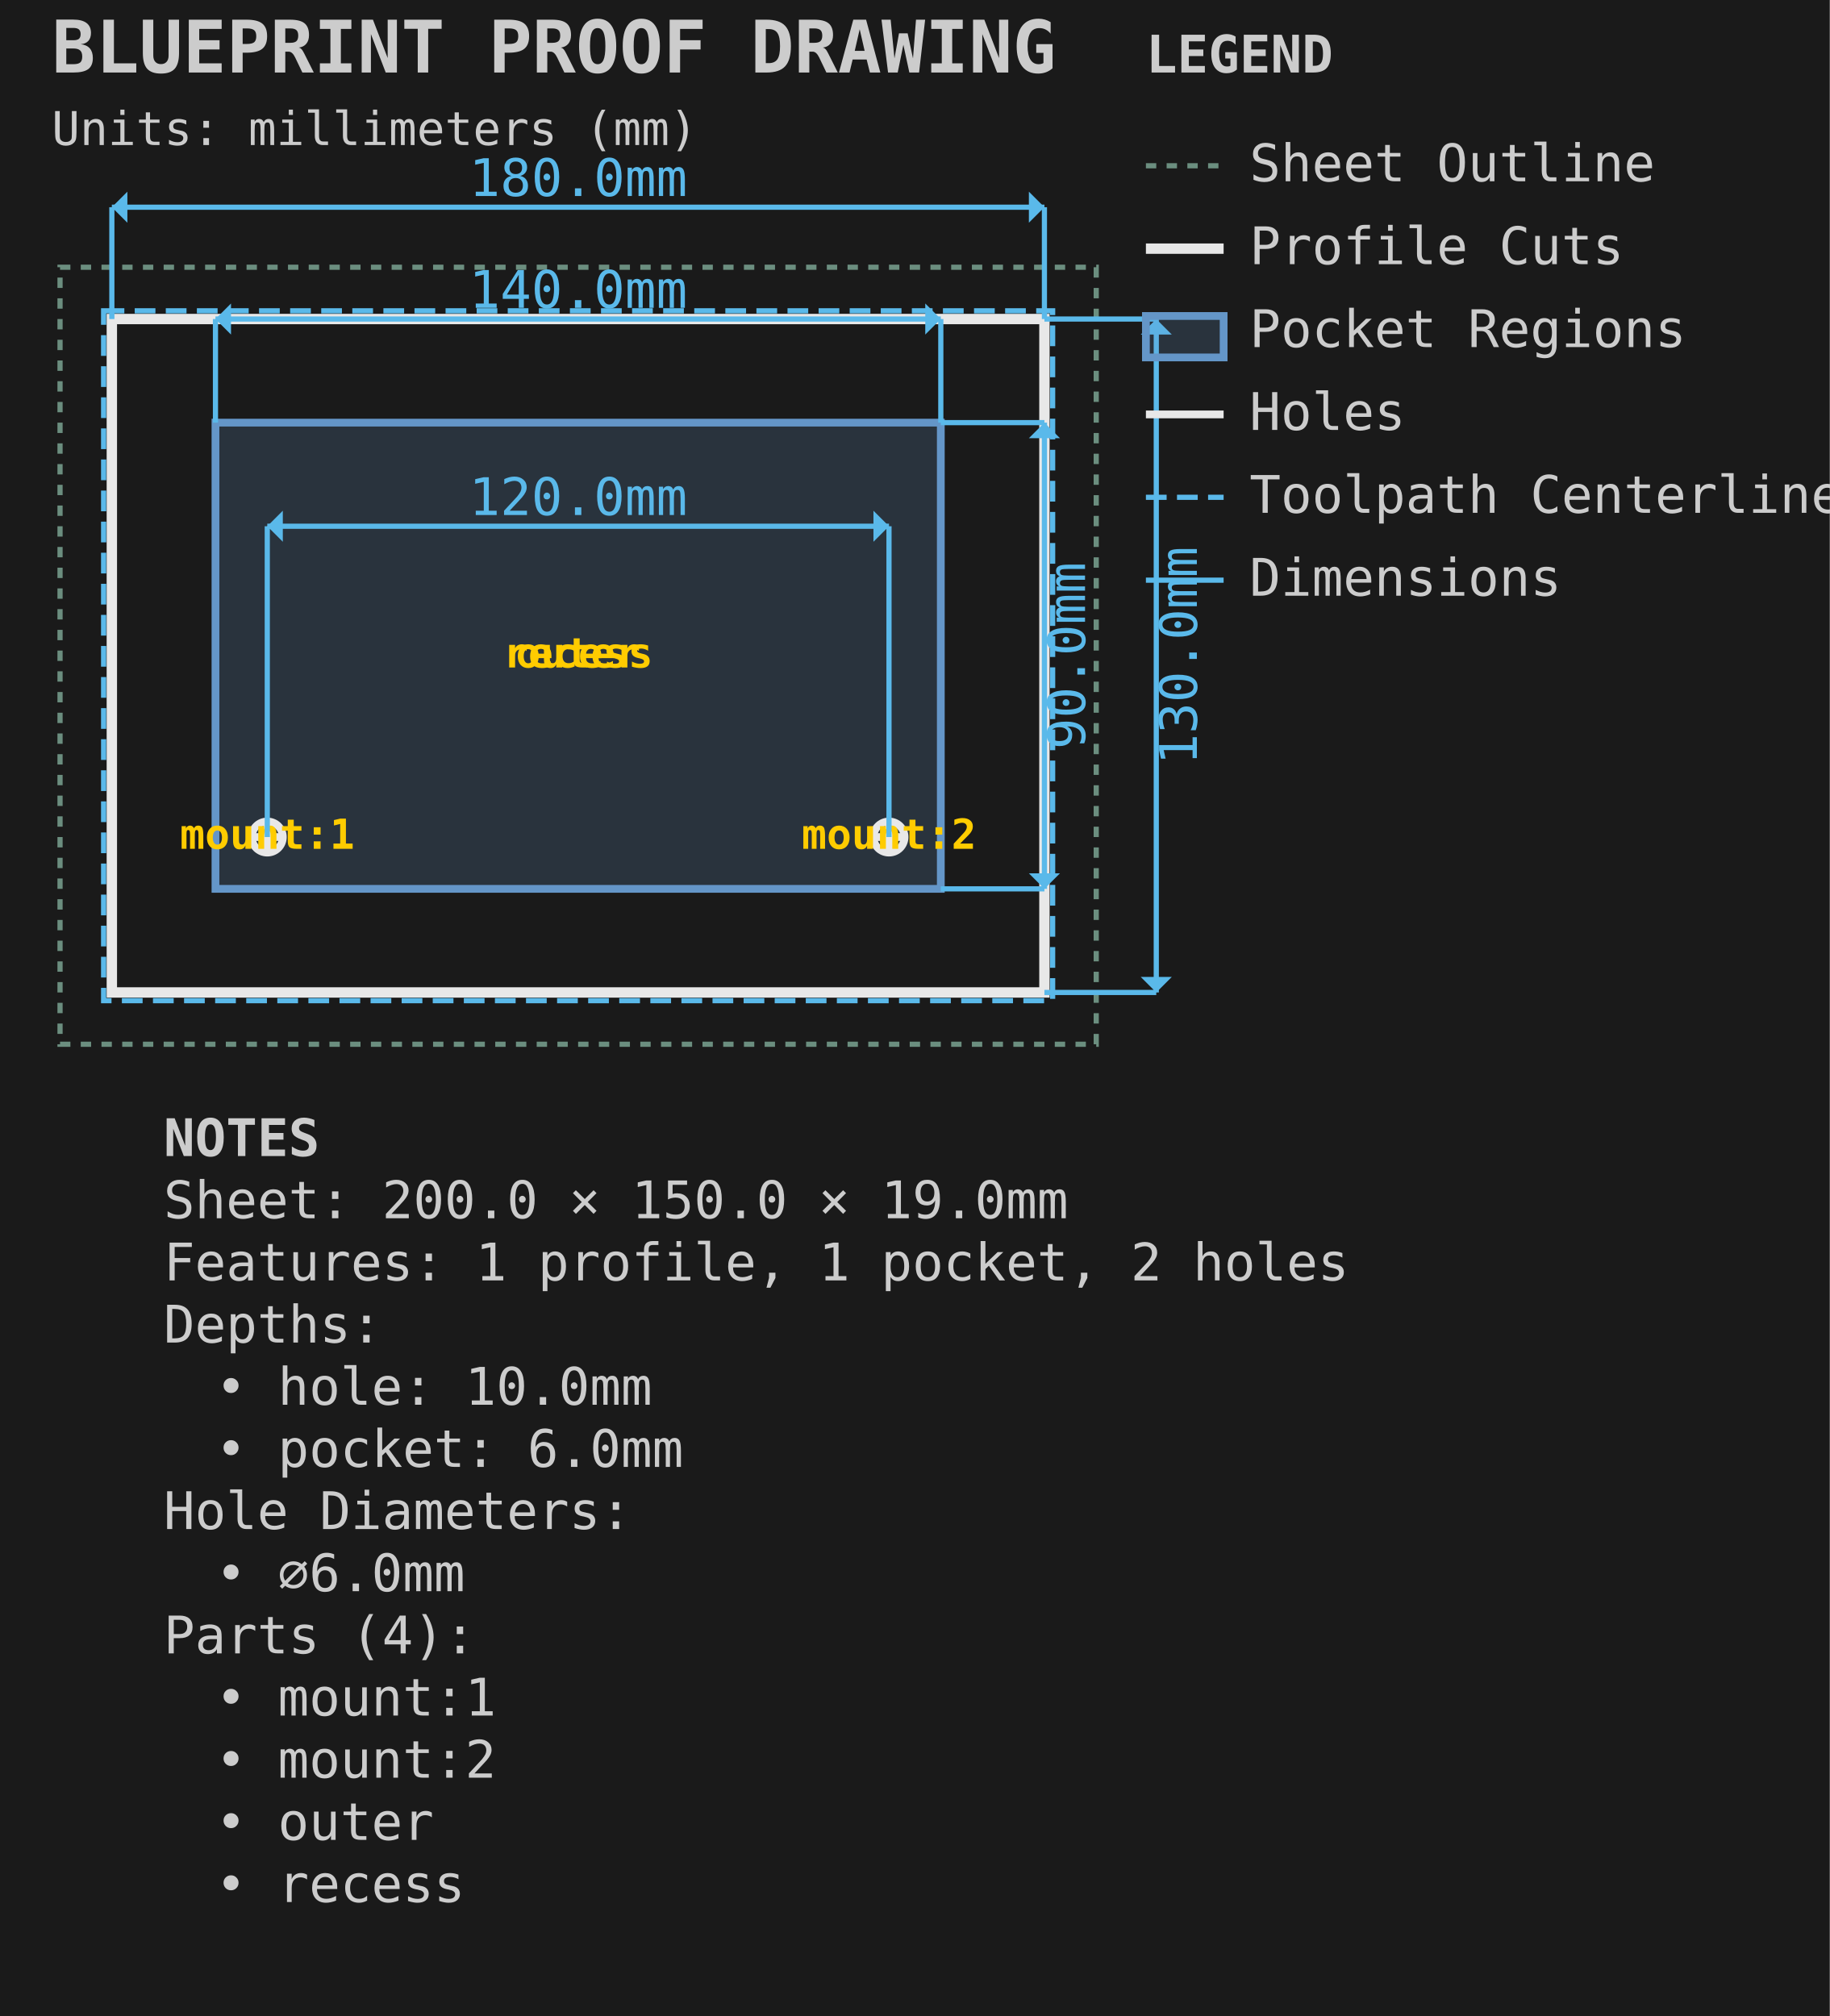
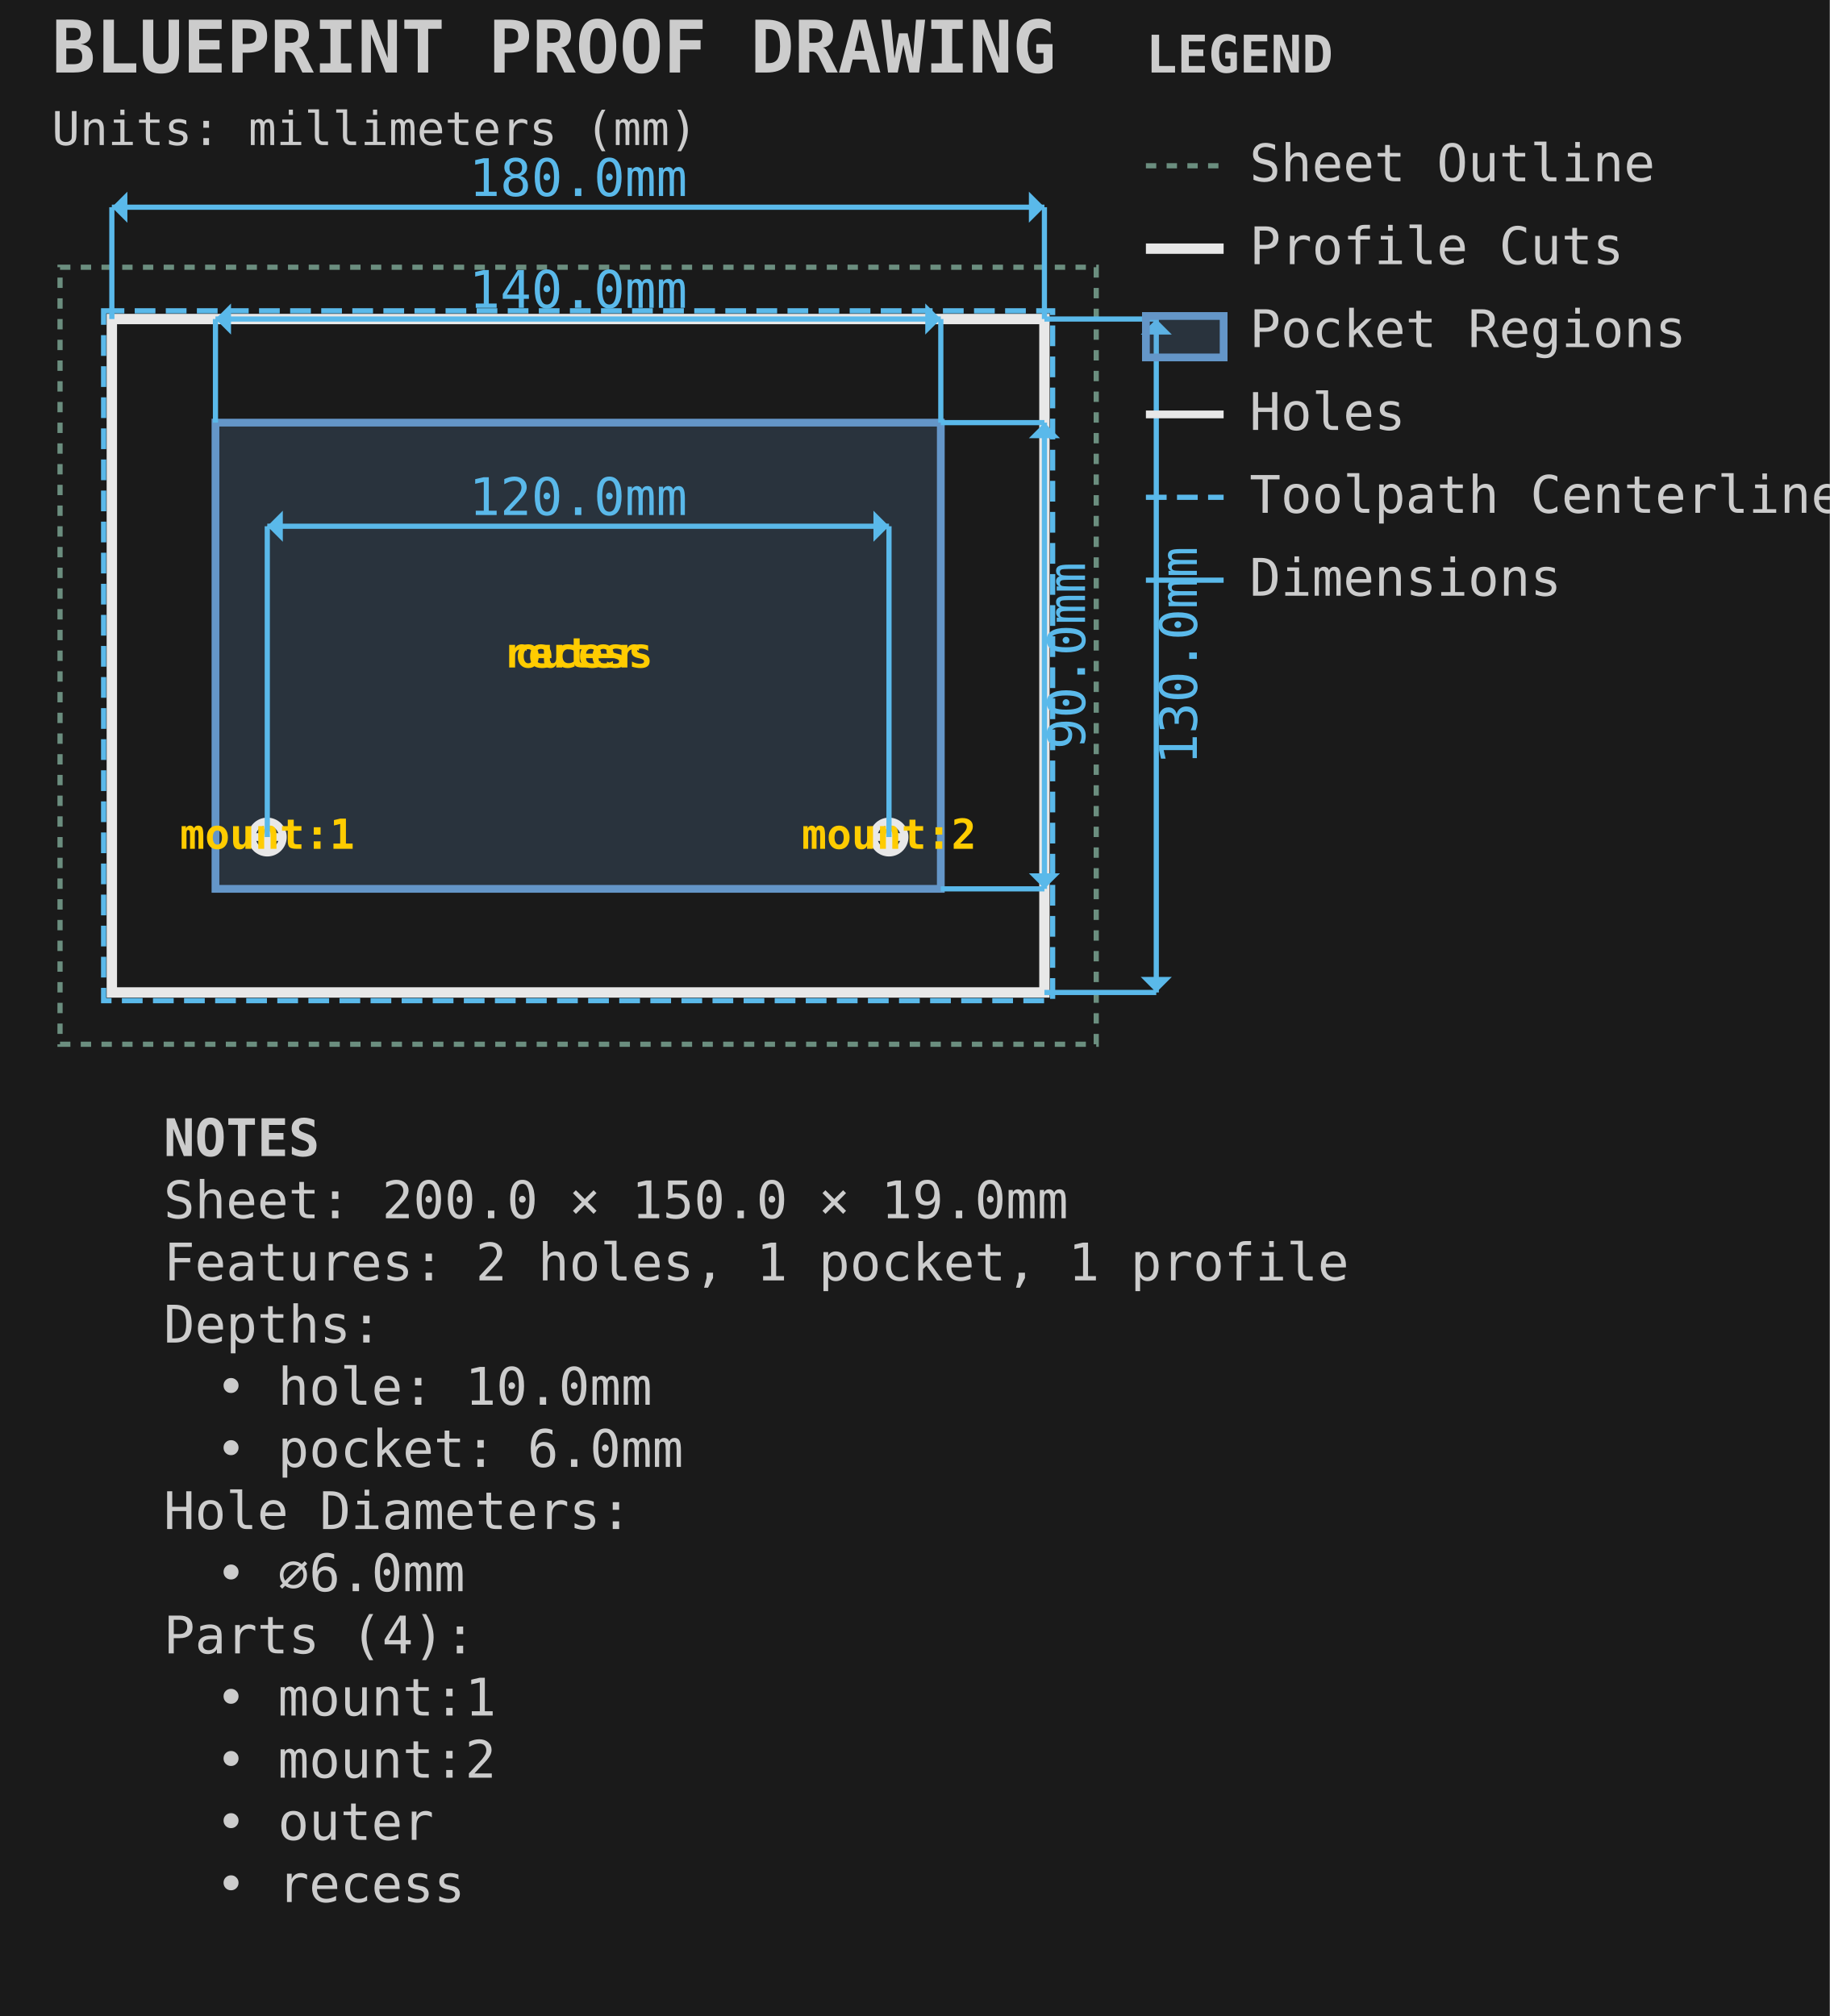
<svg xmlns="http://www.w3.org/2000/svg" viewBox="-11.588 -51.587 353.175 389.175" width="353.175mm" height="389.175mm">
  <style>.default { stroke: #e8e8e8; fill: none; stroke-width: 1; }
.sheet-outline { stroke: #6b8e7f; fill: none; stroke-width: 1; stroke-dasharray: 2,2; }
.profile { stroke: #e8e8e8; fill: none; stroke-width: 2; }
.pocket { stroke: #6496c8; fill: #6496c8; fill-opacity: 0.2; stroke-width: 1.5; }
.hole { stroke: #e8e8e8; fill: none; stroke-width: 1.5; }
.engrave { stroke: #888888; fill: none; stroke-width: 0.25; }
.waste { stroke: #ff9500; fill: none; stroke-width: 2; stroke-dasharray: 8,4; }
.toolpath { stroke: #5ab9ea; fill: none; stroke-width: 1; stroke-dasharray: 4,2; }
.dimension { stroke: #5ab9ea; fill: none; stroke-width: 1; }
.dimension-text { fill: #5ab9ea; font-family: monospace; font-size: 10px; }
.construction { stroke: #6b8e7f; fill: none; stroke-width: 0.5; stroke-dasharray: 2,2; }
.label { fill: #ffcc00; font-family: monospace; font-size: 8px; font-weight: bold; }
.notes { fill: #cccccc; font-family: monospace; font-size: 10px; }
.table { stroke: #5c4a32; fill: #c4a46c; fill-opacity: 0.2; stroke-width: 1; }
.envelope { stroke: #ff6b6b; fill: none; stroke-width: 2; }
.spoilboard { stroke: none; fill: #4ecdc4; fill-opacity: 0.1; stroke-width: 0; }
.effective-envelope { stroke: #ffd93d; fill: none; stroke-width: 1; stroke-dasharray: 4,2; }
.origin { stroke: #ff6b6b; fill: #ff6b6b; stroke-width: 1; }
.centerline { stroke: #6b8e7f; fill: none; stroke-width: 0.5; stroke-dasharray: 8,4; }
.soft-limit { stroke: #ff9500; fill: none; stroke-width: 1.5; stroke-dasharray: 6,3; }
.t-track { stroke: none; fill: #66cc88; fill-opacity: 0.25; stroke-width: 0; }
.margin-zone { fill: #6b8e7f; fill-opacity: 0.15; }
.legend { fill: #cccccc; font-family: monospace; font-size: 10px; }
.title { fill: #cccccc; font-family: monospace; font-size: 14px; font-weight: bold; }
.section-label { fill: #5ab9ea; font-family: monospace; font-size: 9px; font-weight: bold; }
.callout-box { stroke: #5ab9ea; fill: none; stroke-width: 1; }
.callout-detail { stroke: #e8e8e8; fill: none; stroke-width: 1.5; }
.beam-assembly { stroke: #e8e8e8; fill: none; stroke-width: 1; }
.beam-layer { stroke: #6496c8; fill: #6496c8; fill-opacity: 0.15; stroke-width: 1; }
.beam-splice { stroke: #ff9500; fill: none; stroke-width: 1.5; stroke-dasharray: 4,2; }
.title-subtitle { fill: #cccccc; font-family: monospace; font-size: 9px; }
.callout-ref-text { fill: #5ab9ea; font-family: monospace; font-size: 7px; }
.callout-dim-text { fill: #5ab9ea; font-family: monospace; font-size: 8px; }
.beam-dim-text { fill: #5ab9ea; font-family: monospace; font-size: 8px; }
.beam-segment-text { fill: #5ab9ea; font-family: monospace; font-size: 7px; }</style>
  <rect x="-11.588" y="-51.587" width="353.175" height="389.175" fill="#1a1a1a" />
  <g id="SHEET_OUTLINE" class="sheet-outline">
    <rect x="0.000" y="0.000" width="200.000" height="150.000" stroke="#6b8e7f" fill="none" stroke-width="1" stroke-dasharray="2,2" id="sheet_boundary" />
  </g>
  <g id="PROFILE_CUTS" class="profile-cuts">
    <rect x="10.000" y="10.000" width="180.000" height="130.000" stroke="#e8e8e8" fill="none" stroke-width="2" id="outer" />
  </g>
  <g id="PROFILE_TOOLPATHS" class="profile-toolpaths">
    <rect x="8.412" y="8.412" width="183.175" height="133.175" stroke="#5ab9ea" fill="none" stroke-width="1" stroke-dasharray="4,2" id="outer_toolpath" />
  </g>
  <g id="POCKET_REGIONS" class="pocket-regions">
    <rect x="30.000" y="30.000" width="140.000" height="90.000" stroke="#6496c8" fill="#6496c8" fill-opacity="0.2" stroke-width="1.5" id="recess" />
  </g>
  <g id="HOLES" class="holes">
    <circle cx="40.000" cy="110.000" r="3.000" stroke="#e8e8e8" fill="none" stroke-width="1.5" id="mount:1" />
    <line x1="37.000" y1="110.000" x2="43.000" y2="110.000" stroke="#e8e8e8" fill="none" stroke-width="1.5" id="mount:1_cross_h" />
    <line x1="40.000" y1="107.000" x2="40.000" y2="113.000" stroke="#e8e8e8" fill="none" stroke-width="1.5" id="mount:1_cross_v" />
    <circle cx="160.000" cy="110.000" r="3.000" stroke="#e8e8e8" fill="none" stroke-width="1.5" id="mount:2" />
    <line x1="157.000" y1="110.000" x2="163.000" y2="110.000" stroke="#e8e8e8" fill="none" stroke-width="1.5" id="mount:2_cross_h" />
    <line x1="160.000" y1="107.000" x2="160.000" y2="113.000" stroke="#e8e8e8" fill="none" stroke-width="1.5" id="mount:2_cross_v" />
  </g>
  <g id="LABELS" class="labels">
    <text x="100.000" y="75.000" text-anchor="middle" dominant-baseline="middle" fill="#ffcc00" font-family="monospace" font-size="8px" font-weight="bold" id="outer_label">outer</text>
    <text x="100.000" y="75.000" text-anchor="middle" dominant-baseline="middle" fill="#ffcc00" font-family="monospace" font-size="8px" font-weight="bold" id="recess_label">recess</text>
    <text x="40.000" y="110.000" text-anchor="middle" dominant-baseline="middle" fill="#ffcc00" font-family="monospace" font-size="8px" font-weight="bold" id="mount:1_label">mount:1</text>
    <text x="160.000" y="110.000" text-anchor="middle" dominant-baseline="middle" fill="#ffcc00" font-family="monospace" font-size="8px" font-weight="bold" id="mount:2_label">mount:2</text>
  </g>
  <g id="DIMENSIONS" class="dimensions">
    <line x1="30.0" y1="30.0" x2="30.0" y2="10.0" stroke="#5ab9ea" stroke-width="1" />
    <line x1="170.0" y1="30.0" x2="170.0" y2="10.0" stroke="#5ab9ea" stroke-width="1" />
    <line x1="30.0" y1="10.0" x2="170.0" y2="10.0" stroke="#5ab9ea" stroke-width="1" />
    <polygon points="30.0,10.0 33.0,7.0 33.0,13.0" fill="#5ab9ea" />
    <polygon points="170.0,10.0 167.0,7.0 167.0,13.0" fill="#5ab9ea" />
    <text x="100.0" y="5.0" text-anchor="middle" dominant-baseline="middle" fill="#5ab9ea" font-family="monospace" font-size="10px">140.0mm</text>
    <line x1="170.0" y1="30.0" x2="190.0" y2="30.0" stroke="#5ab9ea" stroke-width="1" />
    <line x1="170.0" y1="120.0" x2="190.0" y2="120.0" stroke="#5ab9ea" stroke-width="1" />
    <line x1="190.0" y1="30.0" x2="190.0" y2="120.0" stroke="#5ab9ea" stroke-width="1" />
    <polygon points="190.0,30.0 187.0,33.0 193.0,33.0" fill="#5ab9ea" />
    <polygon points="190.0,120.0 187.0,117.0 193.0,117.0" fill="#5ab9ea" />
    <text x="195.0" y="75.0" text-anchor="middle" dominant-baseline="middle" transform="rotate(-90 195.0 75.0)" fill="#5ab9ea" font-family="monospace" font-size="10px">90.0mm</text>
    <line x1="10.0" y1="10.0" x2="10.0" y2="-11.588" stroke="#5ab9ea" stroke-width="1" />
    <line x1="190.0" y1="10.0" x2="190.0" y2="-11.588" stroke="#5ab9ea" stroke-width="1" />
    <line x1="10.0" y1="-11.588" x2="190.0" y2="-11.588" stroke="#5ab9ea" stroke-width="1" />
    <polygon points="10.0,-11.588 13.0,-14.588 13.0,-8.588" fill="#5ab9ea" />
    <polygon points="190.0,-11.588 187.0,-14.588 187.0,-8.588" fill="#5ab9ea" />
    <text x="100.0" y="-16.587" text-anchor="middle" dominant-baseline="middle" fill="#5ab9ea" font-family="monospace" font-size="10px">180.0mm</text>
    <line x1="190.0" y1="10.0" x2="211.588" y2="10.0" stroke="#5ab9ea" stroke-width="1" />
    <line x1="190.0" y1="140.0" x2="211.588" y2="140.0" stroke="#5ab9ea" stroke-width="1" />
    <line x1="211.588" y1="10.0" x2="211.588" y2="140.0" stroke="#5ab9ea" stroke-width="1" />
    <polygon points="211.588,10.0 208.588,13.0 214.588,13.0" fill="#5ab9ea" />
    <polygon points="211.588,140.0 208.588,137.0 214.588,137.0" fill="#5ab9ea" />
    <text x="216.588" y="75.0" text-anchor="middle" dominant-baseline="middle" transform="rotate(-90 216.5875 75.0)" fill="#5ab9ea" font-family="monospace" font-size="10px">130.0mm</text>
    <line x1="40.0" y1="110.0" x2="40.0" y2="50.0" stroke="#5ab9ea" stroke-width="1" />
    <line x1="160.0" y1="110.0" x2="160.0" y2="50.0" stroke="#5ab9ea" stroke-width="1" />
    <line x1="40.0" y1="50.0" x2="160.0" y2="50.0" stroke="#5ab9ea" stroke-width="1" />
    <polygon points="40.0,50.0 43.0,47.0 43.0,53.0" fill="#5ab9ea" />
    <polygon points="160.0,50.0 157.0,47.0 157.0,53.0" fill="#5ab9ea" />
    <text x="100.0" y="45.0" text-anchor="middle" dominant-baseline="middle" fill="#5ab9ea" font-family="monospace" font-size="10px">120.0mm</text>
  </g>
  <g id="TITLE_BLOCK" class="title-block">
    <text x="-1.588" y="-37.587" fill="#cccccc" font-family="monospace" font-size="14px" font-weight="bold">BLUEPRINT PROOF DRAWING</text>
    <text x="-1.588" y="-23.587" fill="#cccccc" font-family="monospace" font-size="9px">Units: millimeters (mm)</text>
  </g>
  <g id="LEGEND" class="legend">
    <text x="209.588" y="-37.587" fill="#cccccc" font-family="monospace" font-size="10px" font-weight="bold">LEGEND</text>
    <line x1="209.588" y1="-19.587" x2="224.588" y2="-19.587" stroke="#6b8e7f" stroke-width="1" stroke-dasharray="2,2" />
    <text x="229.588" y="-16.587" fill="#cccccc" font-family="monospace" font-size="10px">Sheet Outline</text>
    <line x1="209.588" y1="-3.587" x2="224.588" y2="-3.587" stroke="#e8e8e8" stroke-width="2" />
    <text x="229.588" y="-0.587" fill="#cccccc" font-family="monospace" font-size="10px">Profile Cuts</text>
    <rect x="209.588" y="9.413" width="15.0" height="8" stroke="#6496c8" stroke-width="1.5" fill="#6496c8" fill-opacity="0.2" />
    <text x="229.588" y="15.413" fill="#cccccc" font-family="monospace" font-size="10px">Pocket Regions</text>
    <line x1="209.588" y1="28.413" x2="224.588" y2="28.413" stroke="#e8e8e8" stroke-width="1.5" />
    <text x="229.588" y="31.413" fill="#cccccc" font-family="monospace" font-size="10px">Holes</text>
    <line x1="209.588" y1="44.413" x2="224.588" y2="44.413" stroke="#5ab9ea" stroke-width="1" stroke-dasharray="4,2" />
    <text x="229.588" y="47.413" fill="#cccccc" font-family="monospace" font-size="10px">Toolpath Centerline</text>
    <line x1="209.588" y1="60.413" x2="224.588" y2="60.413" stroke="#5ab9ea" stroke-width="1" />
    <text x="229.588" y="63.413" fill="#cccccc" font-family="monospace" font-size="10px">Dimensions</text>
  </g>
  <g id="NOTES" class="notes">
    <text x="20.0" y="171.588" fill="#cccccc" font-family="monospace" font-size="10px" font-weight="bold">NOTES</text>
    <text x="20.0" y="183.588" fill="#cccccc" font-family="monospace" font-size="10px">Sheet: 200.0 × 150.0 × 19.0mm</text>
-     <text x="20.0" y="195.588" fill="#cccccc" font-family="monospace" font-size="10px">Features: 1 profile, 1 pocket, 2 holes</text>
+     <text x="20.0" y="195.588" fill="#cccccc" font-family="monospace" font-size="10px">Features: 2 holes, 1 pocket, 1 profile</text>
    <text x="20.0" y="207.588" fill="#cccccc" font-family="monospace" font-size="10px">Depths:</text>
    <text x="30.0" y="219.588" fill="#cccccc" font-family="monospace" font-size="10px">• hole: 10.0mm</text>
    <text x="30.0" y="231.588" fill="#cccccc" font-family="monospace" font-size="10px">• pocket: 6.0mm</text>
    <text x="20.0" y="243.588" fill="#cccccc" font-family="monospace" font-size="10px">Hole Diameters:</text>
    <text x="30.0" y="255.588" fill="#cccccc" font-family="monospace" font-size="10px">• ⌀6.0mm</text>
    <text x="20.0" y="267.587" fill="#cccccc" font-family="monospace" font-size="10px">Parts (4):</text>
    <text x="30.0" y="279.587" fill="#cccccc" font-family="monospace" font-size="10px">• mount:1</text>
    <text x="30.0" y="291.587" fill="#cccccc" font-family="monospace" font-size="10px">• mount:2</text>
    <text x="30.0" y="303.587" fill="#cccccc" font-family="monospace" font-size="10px">• outer</text>
    <text x="30.0" y="315.587" fill="#cccccc" font-family="monospace" font-size="10px">• recess</text>
  </g>
</svg>
